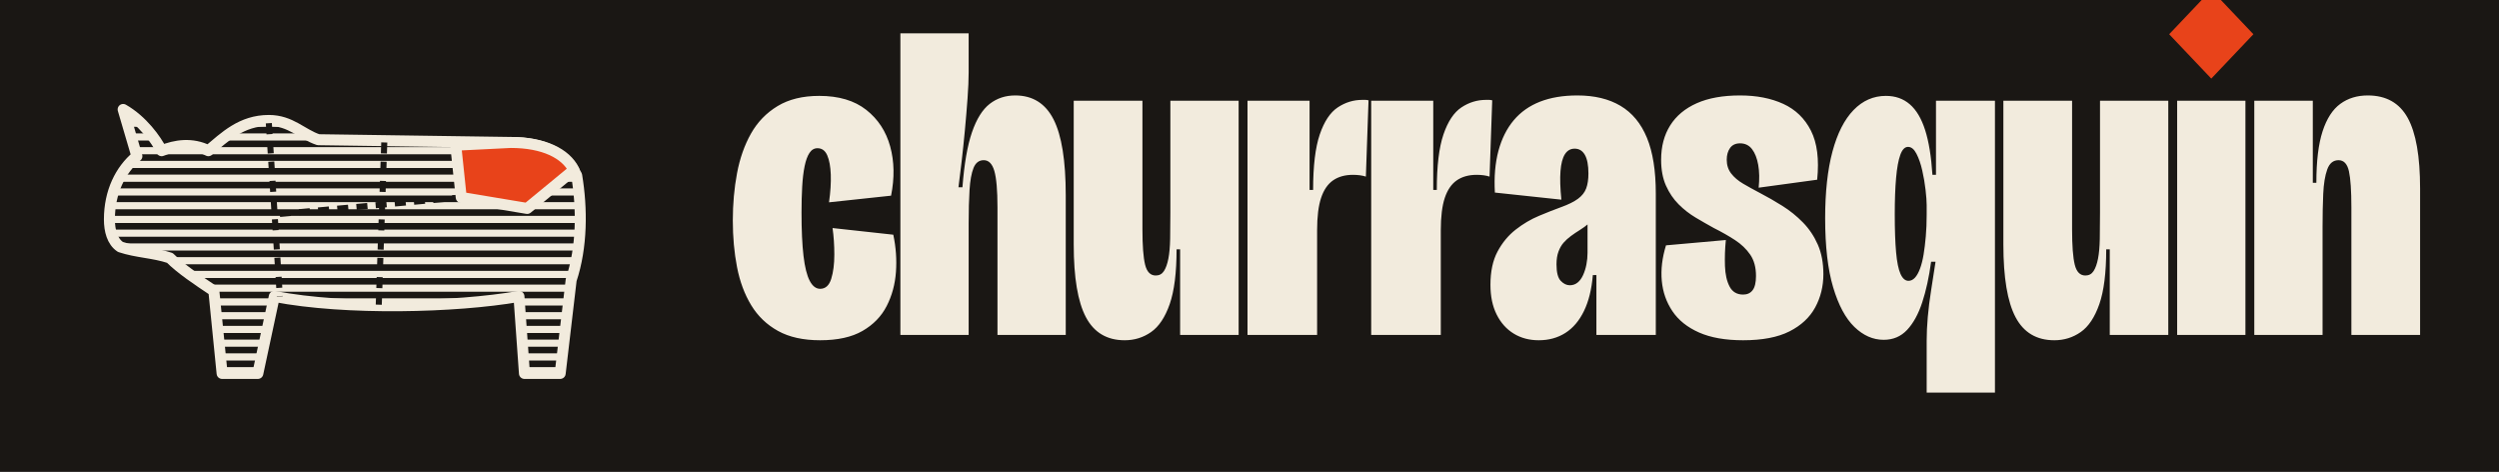
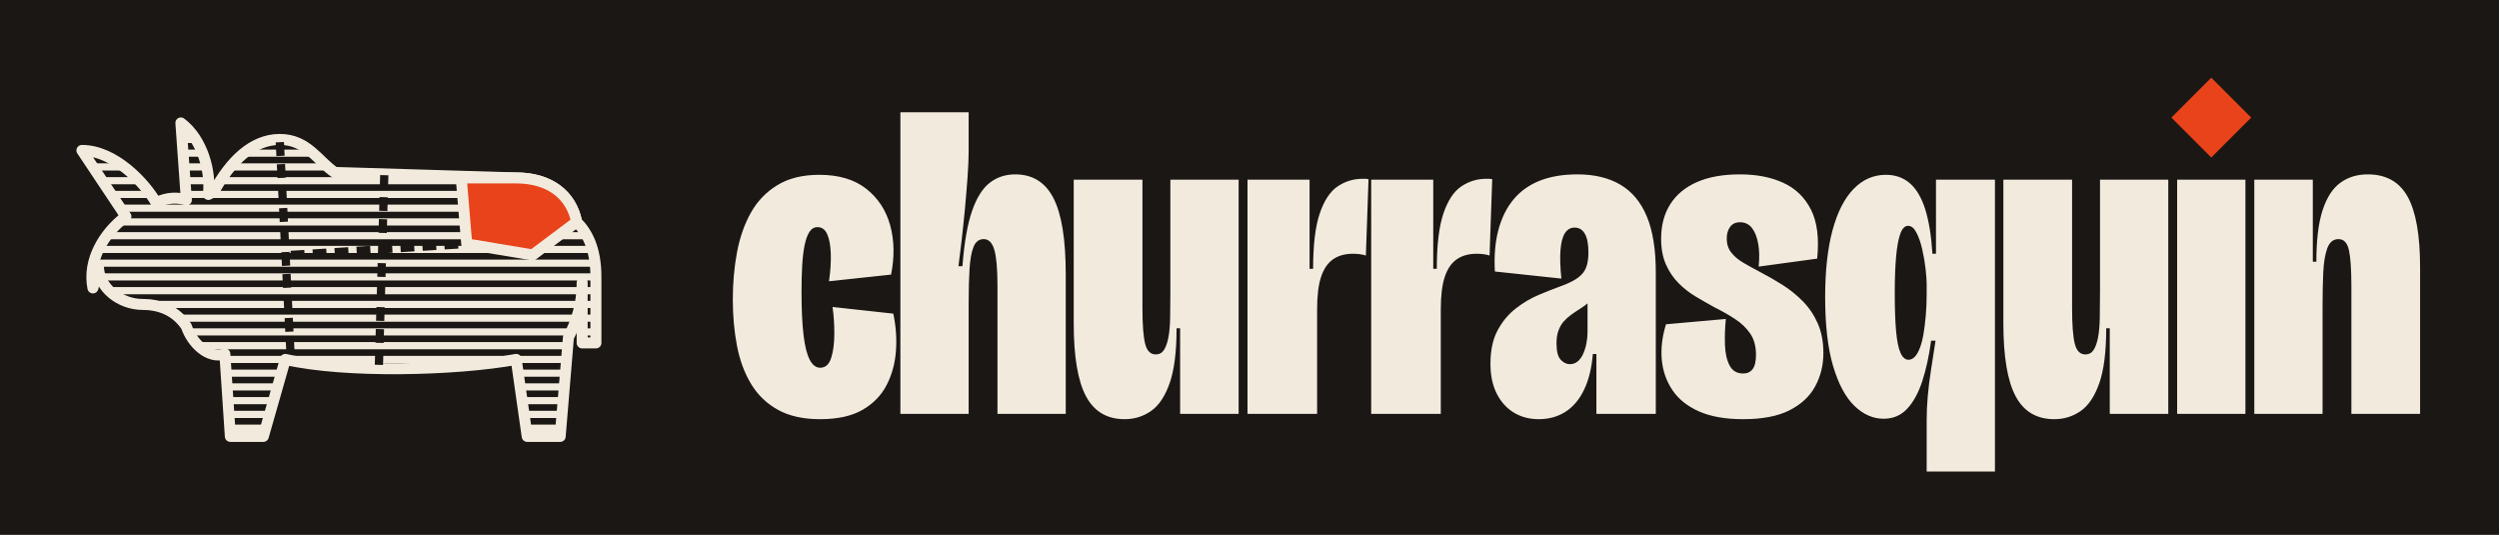
- <svg xmlns="http://www.w3.org/2000/svg" viewBox="-16 -16 563.7 106.4" role="img" aria-label="churrasquin">
-   <rect x="-16" y="-16" width="563.7" height="106.4" fill="#1A1714" />
+ <svg xmlns="http://www.w3.org/2000/svg" viewBox="-16 -24 563.7 120.6" role="img" aria-label="churrasquin">
+   <rect x="-16" y="-24" width="563.7" height="120.6" fill="#1A1714" />
  <g transform="translate(0 0) scale(0.62)">
    <defs>
      <clipPath id="clogo-neg">
-         <path d="M14 54 C14 44 18 36 24 31 L19 14 C26 18 31 25 33 29 C38 27 44 26 50 29 C56 24 62 18 72 18 C80 18 84 23 90 25 L160 26 C172 26 180 30 184 38 C186 50 186 64 182 76 L178 110 L165 110 L163 82 C140 86 100 87 74 82 L68 110 L55 110 L52 80 C46 76 40 72 36 68 C30 66 24 66 18 64 C15 62 14 58 14 54Z" />
+         <path d="M8 66 C6 56 12 46 20 40 L4 16 C16 16 27 28 31 35 C35 33 39 33 42 34 L40 6 C48 12 51 24 50 32 L52 31 C58 20 66 12 76 12 C86 12 90 20 96 24 L162 26 C174 26 182 32 184 42 C188 46 191 52 191 62 L191 86 L186 86 L186 64 C186 72 184 78 181 84 L178 120 L166 120 L162 92 C140 96 100 97 78 92 L70 120 L58 120 L56 90 C50 92 44 86 42 80 C38 74 32 72 26 72 C18 72 10 66 10 58Z" />
      </clipPath>
    </defs>
    <g clip-path="url(#clogo-neg)" stroke="#F2EBDD" stroke-width="2.6">
-       <path d="M0 14 H200" />
-       <path d="M0 19 H200" />
-       <path d="M0 24 H200" />
-       <path d="M0 29 H200" />
-       <path d="M0 34 H200" />
-       <path d="M0 39 H200" />
-       <path d="M0 44 H200" />
-       <path d="M0 49 H200" />
-       <path d="M0 54 H200" />
-       <path d="M0 59 H200" />
-       <path d="M0 64 H200" />
-       <path d="M0 69 H200" />
-       <path d="M0 74 H200" />
-       <path d="M0 79 H200" />
-       <path d="M0 84 H200" />
-       <path d="M0 89 H200" />
-       <path d="M0 94 H200" />
-       <path d="M0 99 H200" />
-       <path d="M0 104 H200" />
-       <path d="M0 109 H200" />
+       <path d="M0 12 H200" />
+       <path d="M0 17 H200" />
+       <path d="M0 22 H200" />
+       <path d="M0 27 H200" />
+       <path d="M0 32 H200" />
+       <path d="M0 37 H200" />
+       <path d="M0 42 H200" />
+       <path d="M0 47 H200" />
+       <path d="M0 52 H200" />
+       <path d="M0 57 H200" />
+       <path d="M0 62 H200" />
+       <path d="M0 67 H200" />
+       <path d="M0 72 H200" />
+       <path d="M0 77 H200" />
+       <path d="M0 82 H200" />
+       <path d="M0 87 H200" />
+       <path d="M0 92 H200" />
+       <path d="M0 97 H200" />
+       <path d="M0 102 H200" />
+       <path d="M0 107 H200" />
+       <path d="M0 112 H200" />
+       <path d="M0 117 H200" />
+       <path d="M0 122 H200" />
    </g>
-     <path d="M14 54 C14 44 18 36 24 31 L19 14 C26 18 31 25 33 29 C38 27 44 26 50 29 C56 24 62 18 72 18 C80 18 84 23 90 25 L160 26 C172 26 180 30 184 38 C186 50 186 64 182 76 L178 110 L165 110 L163 82 C140 86 100 87 74 82 L68 110 L55 110 L52 80 C46 76 40 72 36 68 C30 66 24 66 18 64 C15 62 14 58 14 54Z" fill="none" stroke="#F2EBDD" stroke-width="4" stroke-linejoin="round" />
-     <path d="M140 27 L160 26 C172 26 180 30 183 36 L166 50 L142 46Z" fill="#E8431A" />
-     <path d="M72 19 L76 82 M114 26 L112 85 M140 27 L142 46 L166 50 L183 36 M76 52 L142 46" fill="none" stroke="#1A1714" stroke-width="2.2" stroke-dasharray="4 3" />
-     <path d="M140 27 L160 26 C172 26 180 30 183 36 L166 50 L142 46Z" fill="none" stroke="#F2EBDD" stroke-width="4" stroke-linejoin="round" />
+     <path d="M8 66 C6 56 12 46 20 40 L4 16 C16 16 27 28 31 35 C35 33 39 33 42 34 L40 6 C48 12 51 24 50 32 L52 31 C58 20 66 12 76 12 C86 12 90 20 96 24 L162 26 C174 26 182 32 184 42 C188 46 191 52 191 62 L191 86 L186 86 L186 64 C186 72 184 78 181 84 L178 120 L166 120 L162 92 C140 96 100 97 78 92 L70 120 L58 120 L56 90 C50 92 44 86 42 80 C38 74 32 72 26 72 C18 72 10 66 10 58Z" fill="none" stroke="#F2EBDD" stroke-width="4" stroke-linejoin="round" />
+     <path d="M142 26 L162 26 C174 26 182 32 184 42 L168 54 L144 50Z" fill="#E8431A" />
+     <path d="M76 13 L80 92 M114 25 L112 96 M80 54 L144 50" fill="none" stroke="#1A1714" stroke-width="3" stroke-dasharray="5 3" />
+     <path d="M142 26 L162 26 C174 26 182 32 184 42 L168 54 L144 50Z" fill="none" stroke="#F2EBDD" stroke-width="4" stroke-linejoin="round" />
  </g>
-   <g transform="translate(148.0 59.52) scale(0.1)">
+   <g transform="translate(148.0 69.316) scale(0.1)">
    <path d="M210 12Q153 12 115.0 -9.0Q77 -30 54.5 -67.0Q32 -104 22.5 -153.0Q13 -202 13 -258Q13 -314 22.5 -364.5Q32 -415 54.0 -454.0Q76 -493 114.0 -516.0Q152 -539 208 -539Q274 -539 314.0 -507.5Q354 -476 368.0 -425.0Q382 -374 370 -314L230 -299Q235 -334 234.0 -361.5Q233 -389 226.0 -405.0Q219 -421 204 -421Q193 -421 186.0 -410.5Q179 -400 175.0 -380.5Q171 -361 169.5 -334.5Q168 -308 168 -276Q168 -216 172.5 -178.0Q177 -140 186.5 -122.0Q196 -104 210 -104Q228 -104 235.0 -126.5Q242 -149 242.0 -181.0Q242 -213 238 -241L375 -226Q384 -184 381.0 -142.0Q378 -100 360.0 -65.0Q342 -30 305.5 -9.0Q269 12 210 12Z M391 0V-304V-680H545V-592Q545 -568 542.5 -533.5Q540 -499 536.5 -461.5Q533 -424 529.0 -390.0Q525 -356 522 -333H531Q537 -412 552.5 -457.0Q568 -502 592.5 -521.0Q617 -540 650 -540Q709 -540 736.5 -486.0Q764 -432 764 -315V0H610V-288Q610 -345 603.0 -369.5Q596 -394 579 -394Q563 -394 556.0 -376.5Q549 -359 547.0 -327.0Q545 -295 545 -252V0Z M897 12Q837 12 809.5 -40.0Q782 -92 782 -204V-528H937V-238Q937 -183 943.0 -158.5Q949 -134 967 -134Q979 -134 985.5 -144.0Q992 -154 995.5 -172.0Q999 -190 999.5 -216.5Q1000 -243 1000 -276V-528H1154V-243V0H1022V-193H1014Q1014 -114 998.5 -69.5Q983 -25 956.5 -6.5Q930 12 897 12Z M1174 0V-297V-528H1314V-327H1322Q1322 -408 1337.0 -452.0Q1352 -496 1377.5 -513.0Q1403 -530 1433 -530Q1437 -530 1440.0 -530.0Q1443 -530 1447 -529L1441 -357Q1435 -359 1427.5 -360.0Q1420 -361 1412 -361Q1385 -361 1367.0 -348.5Q1349 -336 1340.0 -309.0Q1331 -282 1331 -236V0Z M1453 0V-297V-528H1593V-327H1601Q1601 -408 1616.0 -452.0Q1631 -496 1656.5 -513.0Q1682 -530 1712 -530Q1716 -530 1719.0 -530.0Q1722 -530 1726 -529L1720 -357Q1714 -359 1706.5 -360.0Q1699 -361 1691 -361Q1664 -361 1646.0 -348.5Q1628 -336 1619.0 -309.0Q1610 -282 1610 -236V0Z M1831 12Q1799 12 1774.5 -3.0Q1750 -18 1736.0 -46.0Q1722 -74 1722 -113Q1722 -158 1738.0 -188.0Q1754 -218 1779.0 -237.5Q1804 -257 1831.5 -268.5Q1859 -280 1881 -288Q1906 -297 1919.5 -307.0Q1933 -317 1938.0 -330.5Q1943 -344 1943 -364Q1943 -392 1935.0 -406.0Q1927 -420 1912 -420Q1898 -420 1890.0 -407.5Q1882 -395 1880.0 -369.5Q1878 -344 1882 -305L1732 -321Q1729 -374 1740.0 -415.0Q1751 -456 1774.5 -484.0Q1798 -512 1834.0 -526.0Q1870 -540 1918 -540Q1976 -540 2015.5 -516.5Q2055 -493 2075.0 -444.5Q2095 -396 2095 -319V-192Q2095 -160 2095.0 -128.0Q2095 -96 2095.0 -64.0Q2095 -32 2095 0H1961Q1961 -34 1961.0 -67.5Q1961 -101 1961 -135H1953Q1949 -87 1933.0 -54.0Q1917 -21 1891.0 -4.5Q1865 12 1831 12ZM1901 -112Q1911 -112 1918.5 -118.0Q1926 -124 1931.0 -135.0Q1936 -146 1938.5 -159.0Q1941 -172 1941 -185V-256L1962 -272Q1954 -260 1944.0 -251.5Q1934 -243 1923.5 -236.5Q1913 -230 1903.5 -223.0Q1894 -216 1887.0 -208.0Q1880 -200 1875.5 -188.0Q1871 -176 1871 -159Q1871 -132 1880.5 -122.0Q1890 -112 1901 -112Z M2292 12Q2232 12 2192.5 -5.5Q2153 -23 2132.5 -53.5Q2112 -84 2108.5 -122.0Q2105 -160 2118 -202L2253 -214Q2250 -184 2251.0 -155.5Q2252 -127 2261.5 -109.0Q2271 -91 2292 -91Q2306 -91 2313.5 -101.0Q2321 -111 2321 -133Q2321 -162 2308.0 -181.0Q2295 -200 2273.5 -214.0Q2252 -228 2226 -241Q2206 -252 2185.0 -264.5Q2164 -277 2146.5 -294.5Q2129 -312 2118.0 -336.5Q2107 -361 2107 -395Q2107 -440 2127.5 -472.5Q2148 -505 2187.5 -522.5Q2227 -540 2285 -540Q2341 -540 2382.5 -521.0Q2424 -502 2445.0 -460.5Q2466 -419 2459 -350L2327 -332Q2330 -361 2326.0 -383.5Q2322 -406 2312.0 -419.0Q2302 -432 2285 -432Q2270 -432 2262.5 -421.5Q2255 -411 2255 -395Q2255 -377 2265.0 -364.0Q2275 -351 2292.0 -341.0Q2309 -331 2330 -320Q2355 -307 2380.5 -291.0Q2406 -275 2427.0 -253.5Q2448 -232 2460.5 -203.5Q2473 -175 2473 -137Q2473 -96 2454.5 -62.0Q2436 -28 2396.5 -8.0Q2357 12 2292 12Z M2706 130V13Q2706 -12 2708.5 -40.5Q2711 -69 2716.0 -100.5Q2721 -132 2726 -165H2716Q2709 -113 2696.0 -73.5Q2683 -34 2662.0 -11.5Q2641 11 2609 11Q2573 11 2543.0 -18.0Q2513 -47 2495.0 -107.5Q2477 -168 2477 -263Q2477 -352 2493.5 -413.5Q2510 -475 2541.0 -507.0Q2572 -539 2614 -539Q2646 -539 2668.0 -520.0Q2690 -501 2702.5 -462.0Q2715 -423 2719 -361H2727V-528H2860V-276V130ZM2665 -122Q2673 -122 2679.5 -129.0Q2686 -136 2691.0 -149.5Q2696 -163 2699.0 -181.0Q2702 -199 2704.0 -222.0Q2706 -245 2706 -271V-293Q2706 -305 2703.5 -327.0Q2701 -349 2696.0 -371.0Q2691 -393 2683.0 -408.5Q2675 -424 2664 -424Q2653 -424 2646.5 -406.0Q2640 -388 2637.0 -354.0Q2634 -320 2634 -272Q2634 -220 2637.0 -186.5Q2640 -153 2647.0 -137.5Q2654 -122 2665 -122Z M2994 12Q2934 12 2906.5 -40.0Q2879 -92 2879 -204V-528H3034V-238Q3034 -183 3040.0 -158.5Q3046 -134 3064 -134Q3076 -134 3082.5 -144.0Q3089 -154 3092.5 -172.0Q3096 -190 3096.5 -216.5Q3097 -243 3097 -276V-528H3251V-243V0H3119V-193H3111Q3111 -114 3095.5 -69.5Q3080 -25 3053.5 -6.5Q3027 12 2994 12Z M3271 0V-528H3425V0Z M3445 0V-323V-528H3577V-343H3585Q3585 -416 3599.0 -459.0Q3613 -502 3639.0 -521.0Q3665 -540 3701 -540Q3763 -540 3791.0 -489.5Q3819 -439 3819 -330V0H3664V-288Q3664 -344 3658.5 -369.0Q3653 -394 3635 -394Q3617 -394 3609.5 -373.0Q3602 -352 3600.5 -318.0Q3599 -284 3599 -244V0Z" fill="#F2EBDD" />
-     <path d="M3348.0 -778 L3443.0 -678 L3348.0 -578 L3253.0 -678Z" fill="#E8431A" />
+     <path d="M3348.0 -758 L3438.0 -668 L3348.0 -578 L3258.0 -668Z" fill="#E8431A" />
  </g>
</svg>
